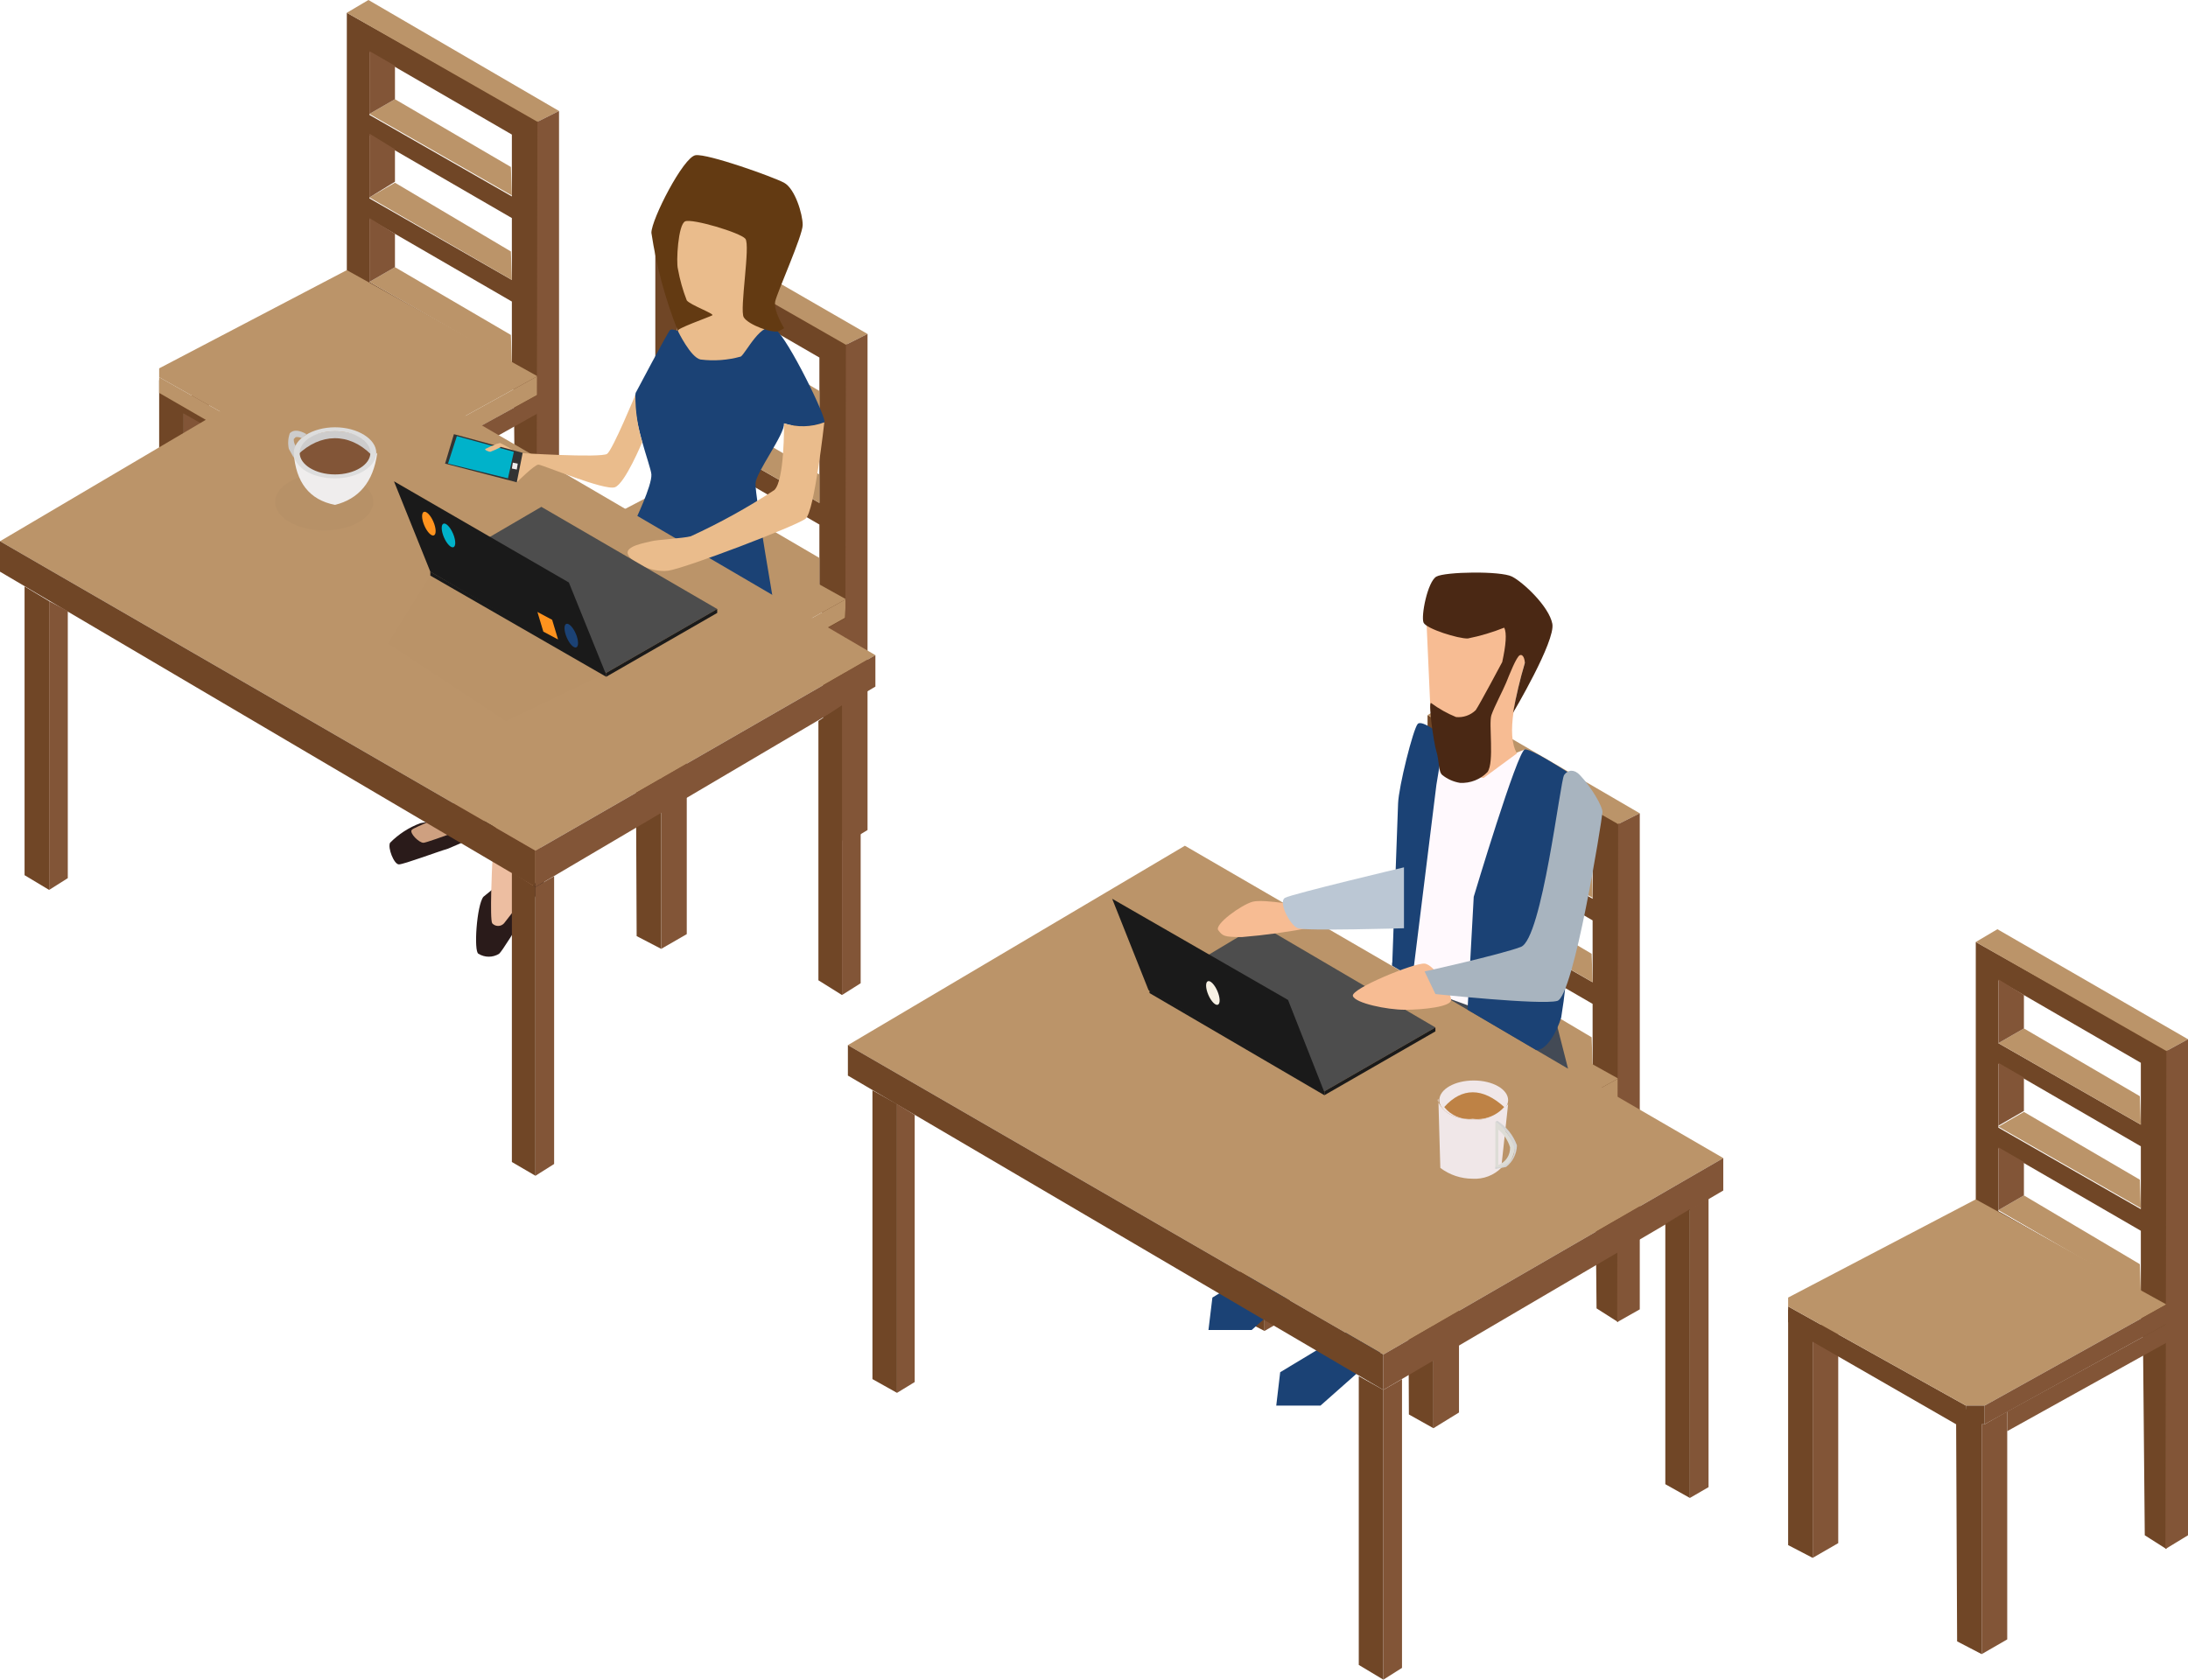
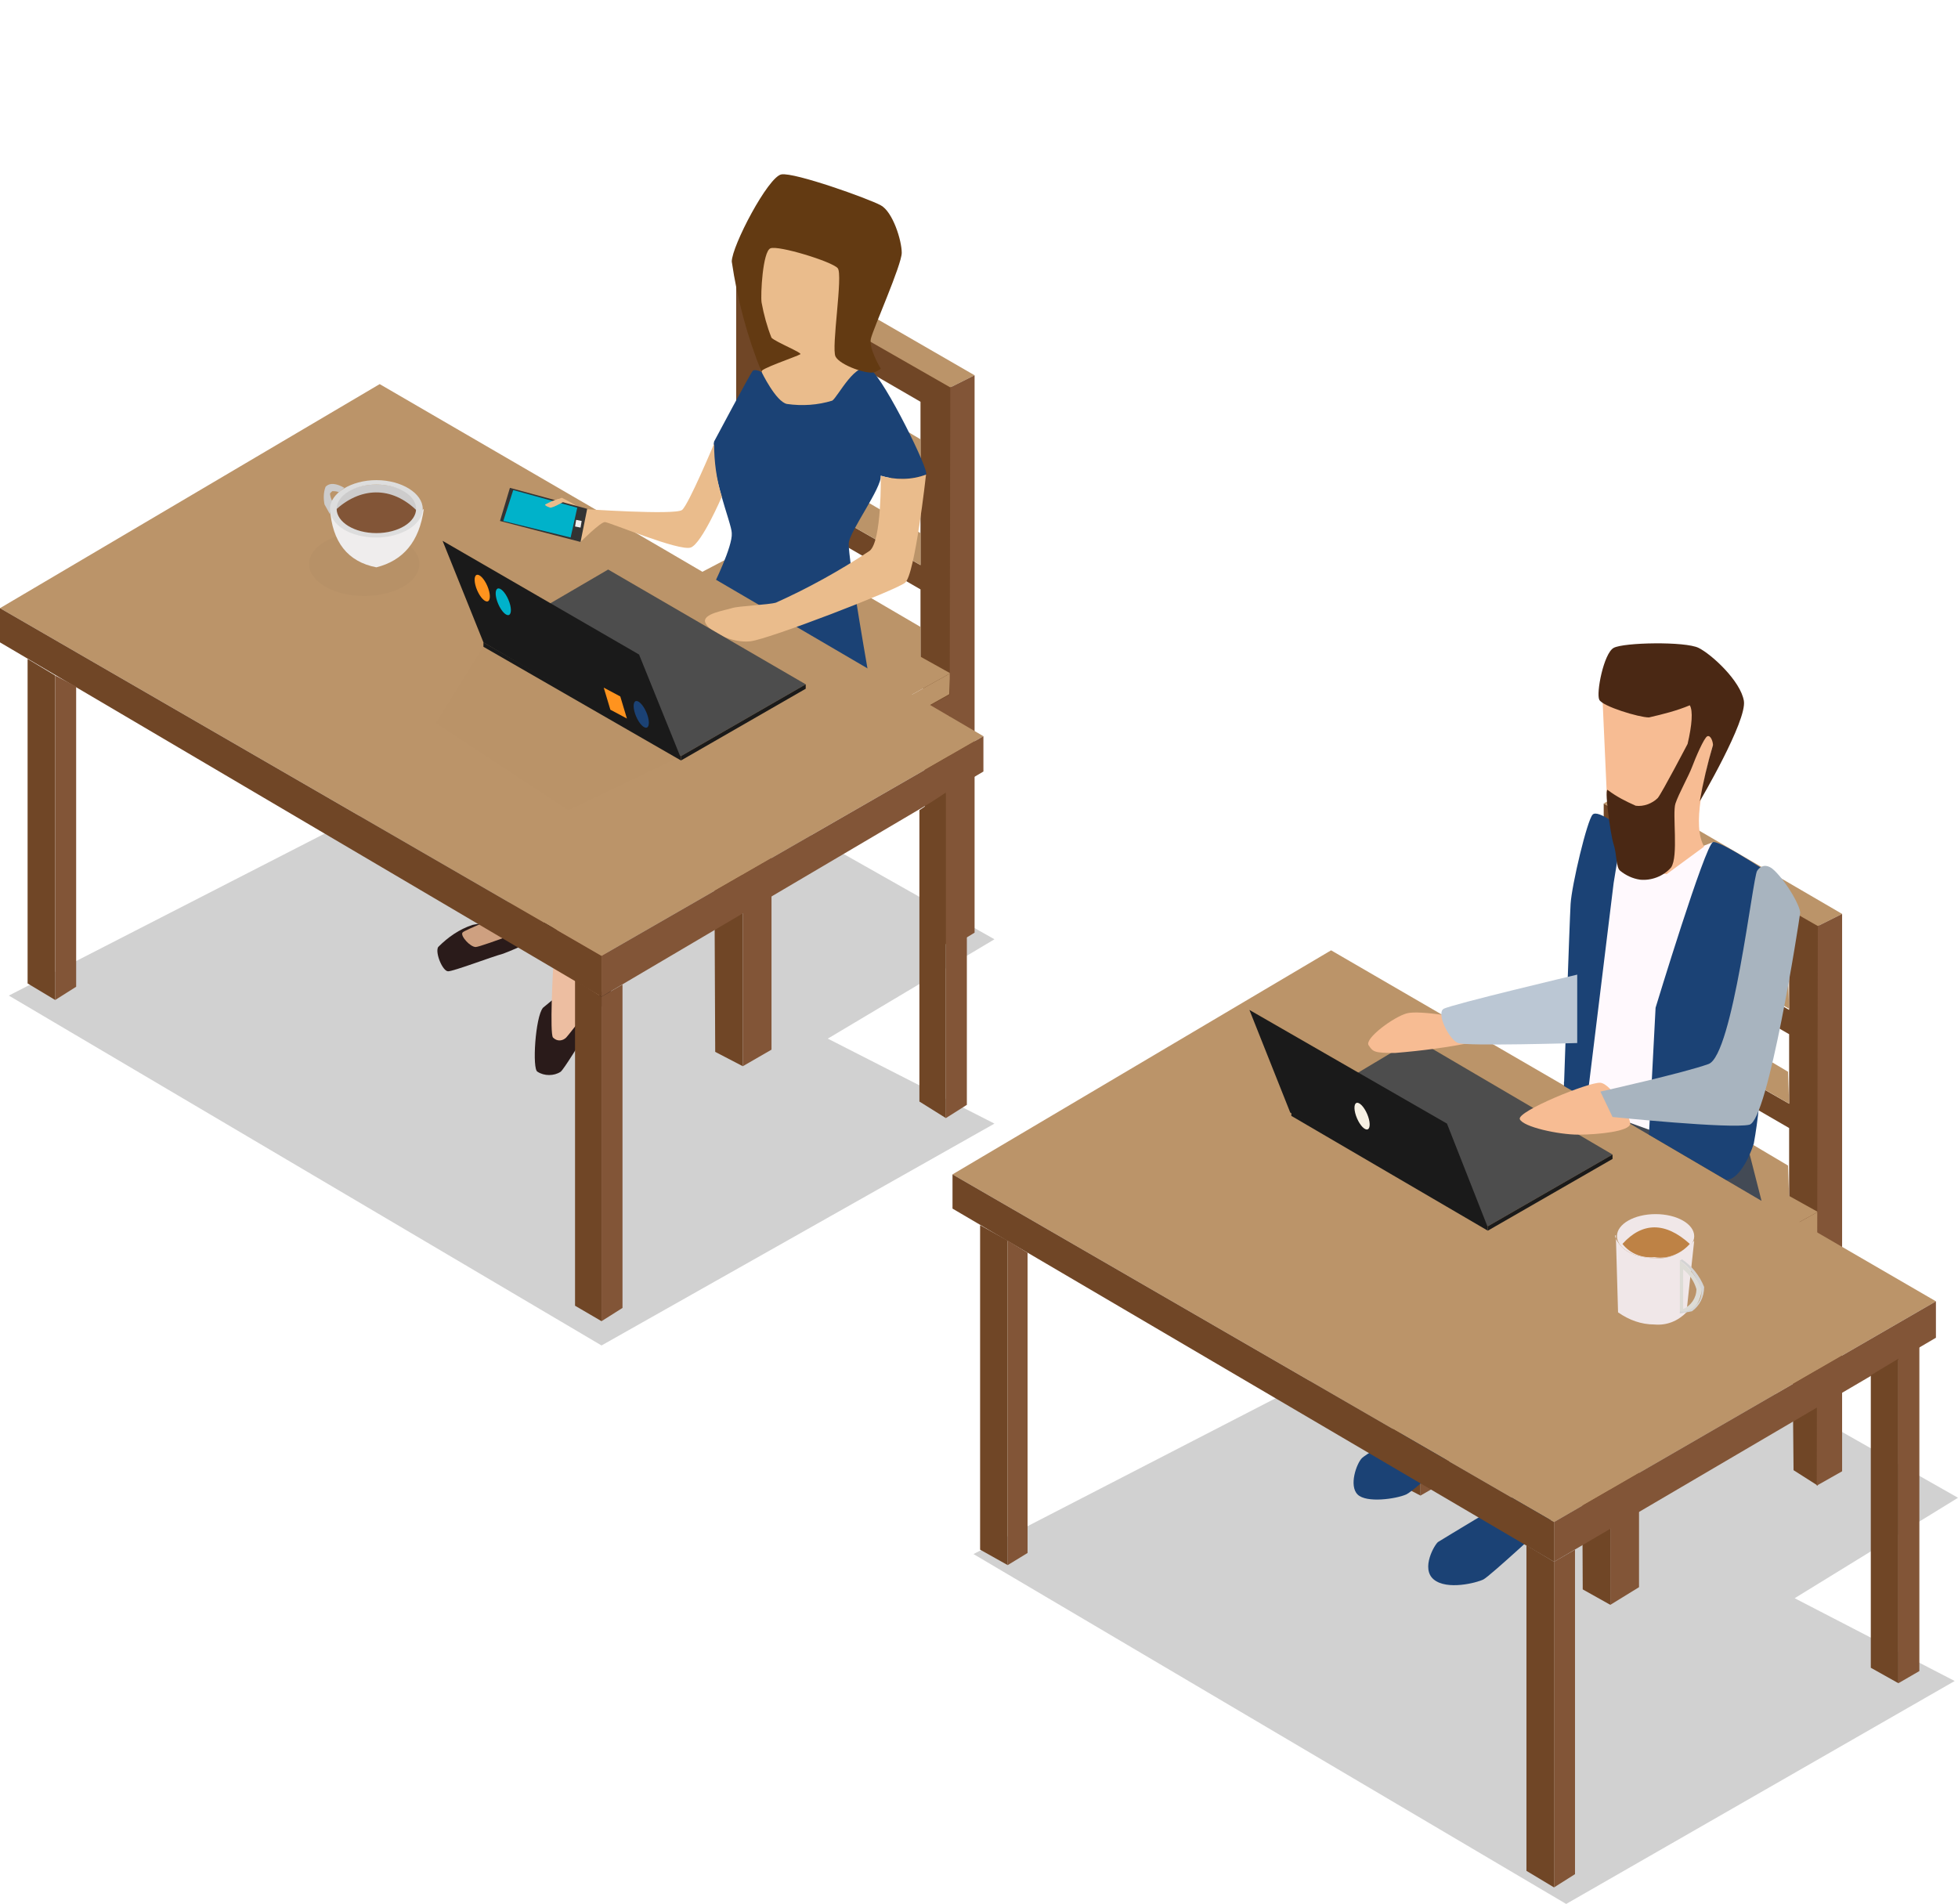
- <svg xmlns="http://www.w3.org/2000/svg" viewBox="0 0 222.7 171">
-   <defs>
-     <style>
-       .cls-1 {
-         fill: #825537;
-       }
- 
-       .cls-2 {
-         fill: #704626;
-       }
- 
-       .cls-3 {
-         fill: #bb9469;
-       }
- 
-       .cls-4 {
-         fill: #cbac95;
-       }
- 
-       .cls-5 {
-         fill: #1b4275;
-       }
- 
-       .cls-6 {
-         fill: #4d4d4d;
-       }
- 
-       .cls-7 {
-         fill: #1a1a1a;
-       }
- 
-       .cls-8 {
-         fill: #f7f1e4;
-       }
- 
-       .cls-9 {
-         fill: #f7bc93;
-       }
- 
-       .cls-10 {
-         fill: #434a55;
-       }
- 
-       .cls-11 {
-         fill: #fff9fd;
-       }
- 
-       .cls-12 {
-         fill: #bbc7d4;
-       }
- 
-       .cls-13 {
-         fill: #4a2814;
-       }
- 
-       .cls-14 {
-         fill: #a8b4bf;
-       }
- 
-       .cls-15 {
-         fill: #f0e7e8;
-       }
- 
-       .cls-16 {
-         fill: #be8245;
-       }
- 
-       .cls-17 {
-         fill: #dddcd6;
-       }
- 
-       .cls-18 {
-         fill: #d4d4d4;
-       }
- 
-       .cls-19 {
-         fill: #2a1b1a;
-       }
- 
-       .cls-20 {
-         fill: #cea080;
-       }
- 
-       .cls-21 {
-         fill: #edbea1;
-       }
- 
-       .cls-22 {
-         fill: #eabc8c;
-       }
- 
-       .cls-23 {
-         fill: #633a12;
-       }
- 
-       .cls-24 {
-         fill: #333;
-       }
- 
-       .cls-25 {
-         fill: #00b2ca;
-       }
- 
-       .cls-26 {
-         fill: #efeded;
-       }
- 
-       .cls-27 {
-         opacity: 0.2;
-       }
- 
-       .cls-28 {
-         opacity: 0.1;
-       }
- 
-       .cls-29 {
-         fill: #cdcccc;
-       }
- 
-       .cls-30 {
-         fill: #ddd;
-       }
- 
-       .cls-31 {
-         fill: #ff931e;
-       }
- 
-       .cls-32 {
-         opacity: 0.1;
-       }
-     </style>
-   </defs>
-   <g id="Слой_2" data-name="Слой 2">
+ <svg xmlns="http://www.w3.org/2000/svg" version="1.1" id="Слой_1" x="0px" y="0px" viewBox="0 0 177.4 172.5" style="enable-background:new 0 0 177.4 172.5;" xml:space="preserve">
+   <style type="text/css">
+ 	.st0{opacity:0.18;}
+ 	.st1{fill:#825537;}
+ 	.st2{fill:#704626;}
+ 	.st3{fill:#BB9469;}
+ 	.st4{fill:#CBAC95;}
+ 	.st5{fill:#1B4275;}
+ 	.st6{fill:#4D4D4D;}
+ 	.st7{fill:#1A1A1A;}
+ 	.st8{fill:#F7F1E4;}
+ 	.st9{fill:#F7BC93;}
+ 	.st10{fill:#434A55;}
+ 	.st11{fill:#FFF9FD;}
+ 	.st12{fill:#BBC7D4;}
+ 	.st13{fill:#4A2814;}
+ 	.st14{fill:#A8B4BF;}
+ 	.st15{fill:#F0E7E8;}
+ 	.st16{fill:#BE8245;}
+ 	.st17{fill:#DDDCD6;}
+ 	.st18{fill:#D4D4D4;}
+ 	.st19{fill:#2A1B1A;}
+ 	.st20{fill:#CEA080;}
+ 	.st21{fill:#EDBEA1;}
+ 	.st22{fill:#EABC8C;}
+ 	.st23{fill:#633A12;}
+ 	.st24{fill:#333333;}
+ 	.st25{fill:#00B2CA;}
+ 	.st26{fill:#EFEDED;}
+ 	.st27{opacity:0.2;}
+ 	.st28{opacity:0.1;enable-background:new    ;}
+ 	.st29{fill:#CDCCCC;}
+ 	.st30{fill:#DDDDDD;}
+ 	.st31{fill:#FF931E;}
+ 	.st32{opacity:0.1;}
+ </style>
+   <polygon class="st0" points="0.8,90.2 54.5,121.9 90.1,101.8 75,94.1 90.1,85.1 65.7,71.3 48.5,79.9 35.7,72.3 " />
+   <polygon class="st0" points="88.2,140.8 141.9,172.5 177.1,152.3 162.6,144.8 177.4,135.7 153.1,121.9 135.8,130.5 123.1,122.8 " />
+   <g id="Слой_2">
    <g id="Material">
      <g id="koworking">
        <g>
-           <polygon class="cls-1" points="128.7 135.5 131.3 134 131.3 110.8 128.7 112.2 128.7 135.5" />
-           <polyline class="cls-2" points="145.9 145.4 145.9 121.3 126.2 110.2 126.2 134.2 128.7 135.5 128.7 113.6 143.3 121.9 143.4 144 145.9 145.4" />
-           <polygon class="cls-1" points="145.9 145.4 148.5 143.8 148.5 120.6 146.2 121.9 145.9 121.9 145.9 145.4" />
-           <path class="cls-2" d="M145.3,72.8v29.5l2.3,1,14.7,7.9.2,22,2.2,1.4.1-50.8Zm16.8,35.7-14.5-8.3V93.8l14.5,8.4Zm0-8.5-14.5-8.3V85.3l14.5,8.4Zm0-8.5-14.5-8.3V76.8l14.5,8.4Z" />
-           <polygon class="cls-3" points="162 105.6 150.2 98.6 147.6 100.2 162.1 108.5 162 105.6" />
-           <polygon class="cls-3" points="144.2 121.9 144.3 120.1 126.2 109.9 126.2 111.5 144.2 121.9" />
-           <polygon class="cls-3" points="146.2 120 144.3 120.1 126.2 109.9 126.2 109 145.3 99 164.7 109.8 146.2 120" />
-           <polygon class="cls-3" points="146.2 120 164.7 109.8 164.7 111.7 146.2 121.9 146.2 120" />
-           <polygon class="cls-3" points="145.3 72.8 147.5 71.5 166.9 82.8 164.7 83.9 145.3 72.8" />
-           <polygon class="cls-3" points="162 97.1 150.2 90.1 147.6 91.6 162.1 100 162 97.1" />
-           <polygon class="cls-3" points="162 88.5 150.2 81.6 147.6 83.1 162.1 91.4 162 88.5" />
-           <polygon class="cls-1" points="150.2 98.6 150.2 95.3 147.6 93.7 147.6 100.2 150.2 98.6" />
-           <polygon class="cls-1" points="150.2 90 150.2 86.6 147.6 85.1 147.6 91.5 150.2 90" />
-           <polygon class="cls-1" points="150.2 81.6 150.2 78.2 147.6 76.7 147.6 83.1 150.2 81.6" />
-           <polygon class="cls-1" points="164.6 134.6 166.9 133.3 166.9 82.8 164.7 83.9 164.6 134.6" />
-           <polygon class="cls-4" points="146.2 121.9 144.2 121.9 144.3 120.1 146.2 120 146.2 121.9" />
-           <polygon class="cls-1" points="164.7 111.7 148.5 120.6 148.5 122.7 164.7 113.6 164.7 111.7" />
+           <polygon class="st1" points="128.7,135.5 131.3,134 131.3,110.8 128.7,112.2     " />
+           <polyline class="st2" points="145.9,145.4 145.9,121.3 126.2,110.2 126.2,134.2 128.7,135.5 128.7,113.6 143.3,121.9 143.4,144       145.9,145.4     " />
+           <polygon class="st1" points="145.9,145.4 148.5,143.8 148.5,120.6 146.2,121.9 145.9,121.9     " />
+           <path class="st2" d="M145.3,72.8v29.5l2.3,1l14.7,7.9l0.2,22l2.2,1.4l0.1-50.8L145.3,72.8z M162.1,108.5l-14.5-8.3v-6.4      l14.5,8.4V108.5z M162.1,100l-14.5-8.3v-6.4l14.5,8.4V100z M162.1,91.5l-14.5-8.3v-6.4l14.5,8.4V91.5z" />
+           <polygon class="st3" points="162,105.6 150.2,98.6 147.6,100.2 162.1,108.5     " />
+           <polygon class="st3" points="144.2,121.9 144.3,120.1 126.2,109.9 126.2,111.5     " />
+           <polygon class="st3" points="146.2,120 144.3,120.1 126.2,109.9 126.2,109 145.3,99 164.7,109.8     " />
+           <polygon class="st3" points="146.2,120 164.7,109.8 164.7,111.7 146.2,121.9     " />
+           <polygon class="st3" points="145.3,72.8 147.5,71.5 166.9,82.8 164.7,83.9     " />
+           <polygon class="st3" points="162,97.1 150.2,90.1 147.6,91.6 162.1,100     " />
+           <polygon class="st3" points="162,88.5 150.2,81.6 147.6,83.1 162.1,91.4     " />
+           <polygon class="st1" points="150.2,98.6 150.2,95.3 147.6,93.7 147.6,100.2     " />
+           <polygon class="st1" points="150.2,90 150.2,86.6 147.6,85.1 147.6,91.5     " />
+           <polygon class="st1" points="150.2,81.6 150.2,78.2 147.6,76.7 147.6,83.1     " />
+           <polygon class="st1" points="164.6,134.6 166.9,133.3 166.9,82.8 164.7,83.9     " />
+           <polygon class="st4" points="146.2,121.9 144.2,121.9 144.3,120.1 146.2,120     " />
+           <polygon class="st1" points="164.7,111.7 148.5,120.6 148.5,122.7 164.7,113.6     " />
+         </g>
+         <path class="st5" d="M140.5,137.7c0,0-5.5,5.1-6.1,5.4s-3.3,1-4.5,0s0.1-3.2,0.4-3.4s7.3-4.4,7.3-4.4L140.5,137.7z" />
+         <path class="st5" d="M133.5,130c0,0-5.2,5-6.1,5.4s-3.6,0.8-4.4,0s-0.1-2.8,0.4-3.3s7.2-4.4,7.2-4.4L133.5,130z" />
+         <g>
+           <polygon class="st3" points="140.8,137.9 86.3,106.4 120.6,86.1 175.4,117.9     " />
+           <polygon class="st2" points="140.8,137.9 140.8,141.5 86.3,109.5 86.3,106.4     " />
+           <polygon class="st1" points="140.8,141.5 140.8,137.9 175.4,117.9 175.4,121.2     " />
+           <polygon class="st2" points="138.3,140 138.3,169.5 140.8,171 140.8,141.5     " />
+           <polygon class="st1" points="142.7,140.4 140.8,141.5 140.8,171 142.7,169.8     " />
+           <polygon class="st2" points="169.5,124.6 169.5,151.1 172,152.5 172,123.1     " />
+           <polygon class="st1" points="173.9,122 172,123.1 172,152.5 173.9,151.4     " />
+           <polygon class="st2" points="88.8,111 88.8,140.4 91.3,141.8 91.3,112.4     " />
+           <polygon class="st1" points="93.1,113.5 91.3,112.4 91.3,141.8 93.1,140.7     " />
        </g>
        <g>
-           <polygon class="cls-1" points="184.5 158.6 187.1 157.1 187.1 133.9 184.5 135.3 184.5 158.6" />
-           <polyline class="cls-2" points="201.7 168.4 201.7 144.4 182 133.3 182 157.3 184.5 158.6 184.5 136.6 199.1 145 199.2 167.1 201.7 168.4" />
-           <polygon class="cls-1" points="201.7 168.4 204.3 166.9 204.3 143.7 202 145 201.7 145 201.7 168.4" />
-           <path class="cls-2" d="M201.1,95.9v29.5l2.3,1,14.7,7.9.2,22,2.2,1.4.1-50.8Zm16.8,35.7-14.5-8.3v-6.4l14.5,8.4Zm0-8.5-14.5-8.3v-6.5l14.5,8.4Zm0-8.6-14.5-8.3V99.8l14.5,8.4Z" />
-           <polygon class="cls-3" points="217.8 128.7 206 121.7 203.4 123.2 217.9 131.6 217.8 128.7" />
-           <polygon class="cls-2" points="200 145 200.1 143.1 182 133 182 134.6 200 145" />
-           <polygon class="cls-3" points="202 143.1 200.1 143.1 182 133 182 132.1 201.1 122.1 220.5 132.8 202 143.1" />
-           <polygon class="cls-1" points="202 143.1 220.5 132.8 220.5 134.8 202 145 202 143.1" />
-           <polygon class="cls-3" points="201.1 95.9 203.3 94.6 222.7 105.8 220.5 107 201.1 95.9" />
-           <polygon class="cls-3" points="217.8 120.1 206 113.2 203.4 114.7 217.9 123 217.8 120.1" />
-           <polygon class="cls-3" points="217.8 111.6 206 104.7 203.4 106.2 217.9 114.5 217.8 111.6" />
-           <polygon class="cls-1" points="206 121.7 206 118.3 203.4 116.8 203.4 123.2 206 121.7" />
-           <polygon class="cls-1" points="206 113.1 206 109.7 203.4 108.2 203.4 114.6 206 113.1" />
-           <polygon class="cls-1" points="206 104.7 206 101.3 203.4 99.7 203.4 106.2 206 104.7" />
-           <polygon class="cls-1" points="220.4 157.7 222.7 156.3 222.7 105.8 220.5 107 220.4 157.7" />
-           <polygon class="cls-2" points="202 145 200 145 200.1 143.1 202 143.1 202 145" />
-           <polygon class="cls-1" points="220.5 134.8 204.3 143.7 204.3 145.7 220.5 136.7 220.5 134.8" />
-         </g>
-         <polygon class="cls-5" points="140.5 137.7 134.4 143.1 129.9 143.1 130.3 139.7 137.6 135.3 140.5 137.7" />
-         <polygon class="cls-5" points="133.5 130 127.4 135.4 123 135.4 123.4 132.1 130.6 127.7 133.5 130" />
-         <g>
-           <polygon class="cls-3" points="140.8 137.9 86.3 106.4 120.6 86.1 175.4 117.9 140.8 137.9" />
-           <polygon class="cls-2" points="140.8 137.9 140.8 141.5 86.3 109.5 86.3 106.4 140.8 137.9" />
-           <polygon class="cls-1" points="140.8 141.5 140.8 137.9 175.4 117.9 175.4 121.2 140.8 141.5" />
-           <polygon class="cls-2" points="138.3 140.1 138.3 169.5 140.8 171 140.8 141.5 138.3 140.1" />
-           <polygon class="cls-1" points="142.7 140.4 140.8 141.5 140.8 171 142.7 169.8 142.7 140.4" />
-           <polygon class="cls-2" points="169.5 124.6 169.5 151.1 172 152.5 172 123.1 169.5 124.6" />
-           <polygon class="cls-1" points="173.9 122 172 123.1 172 152.5 173.9 151.4 173.9 122" />
-           <polygon class="cls-2" points="88.8 111 88.8 140.4 91.3 141.8 91.3 112.4 88.8 111" />
-           <polygon class="cls-1" points="93.1 113.5 91.3 112.4 91.3 141.8 93.1 140.7 93.1 113.5" />
+           <polygon class="st6" points="146.1,104.6 134.8,111.1 117,100.8 128.2,94.1     " />
+           <polygon class="st7" points="134.8,111.2 131.1,101.8 113.2,91.5 116.9,100.8     " />
+           <polygon class="st7" points="146.1,104.6 146.1,105 134.8,111.5 134.8,111.1     " />
+           <polygon class="st7" points="134.8,111.5 134.8,111.1 117,100.8 117,101.1     " />
+           <ellipse transform="matrix(0.9186 -0.3952 0.3952 0.9186 -29.9026 57.0203)" class="st8" cx="123.4" cy="101.1" rx="0.5" ry="1.3" />
        </g>
        <g>
-           <polygon class="cls-6" points="146.1 104.6 134.8 111.1 117 100.8 128.2 94.1 146.1 104.6" />
-           <polygon class="cls-7" points="134.8 111.2 131.1 101.8 113.2 91.5 116.9 100.8 134.8 111.2" />
-           <polygon class="cls-7" points="146.1 104.6 146.1 105 134.8 111.5 134.8 111.1 146.1 104.6" />
-           <polygon class="cls-7" points="134.8 111.5 134.8 111.1 117 100.8 117 101.1 134.8 111.5" />
-           <ellipse class="cls-8" cx="123.45" cy="101.08" rx="0.5" ry="1.3" transform="translate(-29.9 57.03) rotate(-23.28)" />
+           <path class="st9" d="M126.4,95.4c2.4-0.2,4.8-0.5,7.2-1l-0.7-2.1c0,0-4.2-0.8-5.4-0.5s-3.9,2.3-3.5,2.9S124.5,95.4,126.4,95.4z" />
+           <polygon class="st10" points="158.3,103.7 159.6,108.8 141.7,98.3 141.7,98     " />
+           <polygon class="st11" points="147.2,76 148.5,78.9 155.2,76.3 151.2,103 146.5,101.3 142.7,98 146,77.5     " />
+           <path class="st5" d="M156.4,106.9c1.1,0,2.1-2,2.5-3.3c0.4-2.2,0.6-4.4,0.7-6.6l1.9-17.1c0,0-5.6-3.8-6.3-3.6s-5.2,15-5.2,15      l-0.6,11.5L156.4,106.9z" />
+           <path class="st5" d="M147,75.1c0,0-2.2-1.8-2.7-1.3s-1.9,6.4-2,8.1s-0.6,16.5-0.6,16.5l2.1,1.2l2.4-19.6L147,75.1z" />
+           <path class="st12" d="M132.1,94.5c0.8,0.3,10.8,0,10.8,0v-6.2c0,0-11.4,2.7-12.1,3.1S131.3,94.2,132.1,94.5z" />
+           <path class="st9" d="M147.7,101.8c0-0.7-1.7-3.6-2.7-3.7s-7.6,2.6-7.3,3.3s3.5,1.4,5.3,1.4S147.7,102.5,147.7,101.8z" />
+           <path class="st9" d="M151,79.2l3.4-2.5c-1.1-1.9-0.1-6,1.1-10.3l-3.1-3.3l-7.2,0.4l0.4,8.9l2.5,2.9v3.4L151,79.2z" />
+           <path class="st13" d="M154,72.6c0,0,4.3-7.3,4-9.1s-2.9-4.2-4.1-4.8s-6.8-0.5-7.7,0s-1.6,4.1-1.3,4.7s3.6,1.6,4.5,1.6      c1.3-0.3,2.5-0.6,3.7-1.1c0.3,0.5,0.2,1.8-0.2,3.5c0,0-2.3,4.4-2.7,4.9c-0.5,0.5-1.3,0.8-2,0.7c-0.9-0.4-1.7-0.8-2.5-1.4      c-0.4-0.5,0.2,4,0.5,4.9s0.2,2.1,0.6,2.4c0.5,0.4,1.1,0.7,1.8,0.8c1,0.1,2.1-0.3,2.8-1.1c0.7-1,0.1-4.9,0.4-5.8s1.2-2.5,1.5-3.3      s1.1-2.7,1.4-2.8s0.5,0.5,0.5,0.8C154.7,69.2,154.3,70.9,154,72.6z" />
+           <path class="st14" d="M160.8,78.9c1.2,1.2,2.3,3.2,2.3,3.8c-0.1,0.9-2.9,18.8-4.6,19.2s-12.4-0.7-12.4-0.7l-1.1-2.3      c0,0,7.6-1.7,9.8-2.5s4-16.9,4.4-17.5S160.2,78.3,160.8,78.9z" />
        </g>
        <g>
-           <path class="cls-9" d="M126.4,95.4a65.59,65.59,0,0,0,7.2-1l-.7-2.1s-4.24-.81-5.4-.5-3.94,2.33-3.5,2.9S124.52,95.4,126.4,95.4Z" />
-           <polygon class="cls-10" points="158.3 103.7 159.6 108.8 141.7 98.3 141.7 98 158.3 103.7" />
-           <polygon class="cls-11" points="147.2 76 148.5 78.9 155.2 76.3 151.2 103 146.5 101.3 142.7 98 146 77.5 147.2 76" />
-           <path class="cls-5" d="M156.37,106.91c1.11,0,2.14-2,2.53-3.31a57.83,57.83,0,0,0,.7-6.6l1.94-17.1s-5.58-3.76-6.34-3.6-5.2,15-5.2,15l-.63,11.5Z" />
-           <path class="cls-5" d="M147,75.05s-2.24-1.85-2.7-1.35-1.94,6.38-2,8.1-.6,16.5-.6,16.5l2.07,1.22L146.2,79.9Z" />
-           <path class="cls-12" d="M132.1,94.5c.81.3,10.8,0,10.8,0V88.3s-11.36,2.7-12.1,3.1S131.29,94.2,132.1,94.5Z" />
-           <path class="cls-9" d="M147.7,101.8c0-.7-1.66-3.6-2.7-3.7s-7.55,2.57-7.3,3.3,3.47,1.4,5.3,1.4S147.7,102.5,147.7,101.8Z" />
-           <path class="cls-9" d="M151,79.2l3.4-2.5c-1.14-1.94-.14-6,1.1-10.3l-3.1-3.3-7.2.4.4,8.9,2.5,2.9v3.4Z" />
-           <path class="cls-13" d="M154,72.57s4.34-7.31,4-9.07-2.95-4.21-4.1-4.8-6.8-.5-7.7,0-1.6,4.08-1.3,4.7,3.55,1.64,4.5,1.6a21.06,21.06,0,0,0,3.7-1.1c.28.54.18,1.76-.2,3.5,0,0-2.34,4.4-2.7,4.9a2.52,2.52,0,0,1-2,.7,11.8,11.8,0,0,1-2.5-1.4c-.4-.46.21,4,.5,4.9s.2,2.1.6,2.4a3.85,3.85,0,0,0,1.8.8,3.61,3.61,0,0,0,2.8-1.1c.72-1,.1-4.93.4-5.8s1.19-2.54,1.5-3.3,1.05-2.67,1.4-2.8.5.46.5.8A48,48,0,0,0,154,72.57Z" />
-           <path class="cls-14" d="M160.8,78.9c1.16,1.21,2.34,3.22,2.3,3.8-.07.95-2.93,18.76-4.6,19.2s-12.4-.7-12.4-.7L145,98.9s7.64-1.69,9.8-2.5,4-16.93,4.4-17.5S160.24,78.31,160.8,78.9Z" />
-         </g>
-         <g>
-           <ellipse class="cls-15" cx="150" cy="112" rx="3.5" ry="2" />
-           <path class="cls-15" d="M152.8,118.9l.7-6.5a4.31,4.31,0,0,1-3.6,1.6c-2.4-.1-3.1-1.1-3.4-1.6s-.1-.5-.1-.5l.2,7a5.47,5.47,0,0,0,3.3,1.1A3.79,3.79,0,0,0,152.8,118.9Z" />
-           <path class="cls-16" d="M153.1,112.7c-2.2-2-4.3-2-6.1,0a3.19,3.19,0,0,0,2.9,1.2A3.65,3.65,0,0,0,153.1,112.7Z" />
-           <path class="cls-17" d="M152.2,114.2V119c1.1-.1,1.8-.7,2-2.2A5.72,5.72,0,0,0,152.2,114.2Zm.3.8a3.82,3.82,0,0,1,1.2,1.8,1.84,1.84,0,0,1-1.2,1.8Z" />
-           <path class="cls-18" d="M152.2,114.2l.2-.1a5,5,0,0,1,2,2.5,2.88,2.88,0,0,1-1.1,2.2c-.4.1-.7.1-1.1.2v-.2a1.16,1.16,0,0,0,1-.2,1.75,1.75,0,0,0,.9-1.9A5.11,5.11,0,0,0,152.2,114.2Z" />
+           <ellipse class="st15" cx="150" cy="112" rx="3.5" ry="2" />
+           <path class="st15" d="M152.8,118.9l0.7-6.5c-0.9,1.1-2.2,1.7-3.6,1.6c-2.4-0.1-3.1-1.1-3.4-1.6s-0.1-0.5-0.1-0.5l0.2,7      c1,0.7,2.1,1.1,3.3,1.1C151,120.1,152,119.7,152.8,118.9z" />
+           <path class="st16" d="M153.1,112.7c-2.2-2-4.3-2-6.1,0c0.7,0.9,1.8,1.3,2.9,1.2C151.1,114.1,152.3,113.6,153.1,112.7z" />
+           <path class="st17" d="M152.2,114.2v4.8c1.1-0.1,1.8-0.7,2-2.2C153.8,115.8,153.1,114.9,152.2,114.2z M152.5,115      c0.6,0.5,1,1.1,1.2,1.8c0,0.8-0.5,1.5-1.2,1.8V115z" />
+           <path class="st18" d="M152.2,114.2l0.2-0.1c0.9,0.6,1.6,1.5,2,2.5c0,0.9-0.4,1.7-1.1,2.2c-0.4,0.1-0.7,0.1-1.1,0.2v-0.2      c0.3,0.1,0.7,0,1-0.2c0.7-0.4,1.1-1.1,0.9-1.9C153.7,115.7,153.1,114.8,152.2,114.2z" />
        </g>
        <g>
          <g>
-             <polygon class="cls-1" points="50.1 86.8 52.7 85.2 52.7 62 50.1 63.5 50.1 86.8" />
-             <polyline class="cls-2" points="67.3 96.6 67.3 72.6 47.6 61.5 47.6 85.4 50.1 86.8 50.1 64.8 64.7 73.1 64.8 95.3 67.3 96.6" />
-             <polygon class="cls-1" points="67.3 96.6 69.9 95.1 69.9 71.9 67.6 73.2 67.3 73.2 67.3 96.6" />
-             <path class="cls-2" d="M66.7,24V53.5l2.3,1,14.7,7.9.2,22,2.2,1.4L86.2,35ZM83.4,59.7,68.9,51.4V45l14.5,8.4Zm0-8.5L68.9,42.9V36.5l14.5,8.4Zm0-8.5L68.9,34.4V28l14.5,8.4Z" />
-             <polygon class="cls-3" points="83.4 56.8 71.6 49.9 68.9 51.4 83.4 59.7 83.4 56.8" />
-             <polygon class="cls-3" points="65.6 73.2 65.7 71.3 47.6 61.2 47.6 62.8 65.6 73.2" />
-             <polygon class="cls-3" points="67.6 71.3 65.7 71.3 47.6 61.2 47.6 60.2 66.7 50.2 86.1 61 67.6 71.3" />
-             <polygon class="cls-3" points="67.6 71.3 86.1 61 86 62.9 67.6 73.2 67.6 71.3" />
-             <polygon class="cls-3" points="66.7 24 68.9 22.8 88.3 34 86.1 35.1 66.7 24" />
-             <polygon class="cls-3" points="83.4 48.3 71.6 41.4 68.9 42.9 83.4 51.2 83.4 48.3" />
-             <polygon class="cls-3" points="83.4 39.8 71.6 32.8 68.9 34.4 83.4 42.7 83.4 39.8" />
-             <polygon class="cls-1" points="71.6 49.9 71.6 46.5 68.9 45 68.9 51.4 71.6 49.9" />
-             <polygon class="cls-1" points="71.6 41.3 71.6 37.9 68.9 36.4 68.9 42.8 71.6 41.3" />
-             <polygon class="cls-1" points="71.6 32.8 71.6 29.5 68.9 27.9 68.9 34.4 71.6 32.8" />
-             <polygon class="cls-1" points="86 85.9 88.3 84.5 88.3 34 86.1 35.1 86 85.9" />
-             <polygon class="cls-4" points="67.6 73.2 65.6 73.2 65.7 71.3 67.6 71.3 67.6 73.2" />
-             <polygon class="cls-1" points="86.1 62.9 69.9 71.9 69.9 73.9 86.1 64.8 86.1 62.9" />
+             <polygon class="st1" points="50.1,86.8 52.7,85.2 52.7,62 50.1,63.5      " />
+             <polyline class="st2" points="67.3,96.6 67.3,72.6 47.6,61.5 47.6,85.4 50.1,86.8 50.1,64.8 64.7,73.1 64.8,95.3 67.3,96.6             " />
+             <polygon class="st1" points="67.3,96.6 69.9,95.1 69.9,71.9 67.6,73.2 67.3,73.2      " />
+             <path class="st2" d="M66.7,24v29.5l2.3,1l14.7,7.9l0.2,22l2.2,1.4L86.2,35L66.7,24z M83.4,59.7l-14.5-8.3V45l14.5,8.4V59.7z        M83.4,51.2l-14.5-8.3v-6.4l14.5,8.4V51.2z M83.4,42.7l-14.5-8.3V28l14.5,8.4V42.7z" />
+             <polygon class="st3" points="83.4,56.8 71.6,49.9 68.9,51.4 83.4,59.7      " />
+             <polygon class="st3" points="65.6,73.2 65.7,71.3 47.6,61.2 47.6,62.8      " />
+             <polygon class="st3" points="67.6,71.3 65.7,71.3 47.6,61.2 47.6,60.2 66.7,50.2 86.1,61      " />
+             <polygon class="st3" points="67.6,71.3 86.1,61 86,62.9 67.6,73.2      " />
+             <polygon class="st3" points="66.7,24 68.9,22.8 88.3,34 86.1,35.1      " />
+             <polygon class="st3" points="83.4,48.3 71.6,41.4 68.9,42.9 83.4,51.2      " />
+             <polygon class="st3" points="83.4,39.8 71.6,32.8 68.9,34.4 83.4,42.7      " />
+             <polygon class="st1" points="71.6,49.9 71.6,46.5 68.9,45 68.9,51.4      " />
+             <polygon class="st1" points="71.6,41.3 71.6,37.9 68.9,36.4 68.9,42.8      " />
+             <polygon class="st1" points="71.6,32.8 71.6,29.5 68.9,27.9 68.9,34.4      " />
+             <polygon class="st1" points="86,85.9 88.3,84.5 88.3,34 86.1,35.1      " />
+             <polygon class="st4" points="67.6,73.2 65.6,73.2 65.7,71.3 67.6,71.3      " />
+             <polygon class="st1" points="86.1,62.9 69.9,71.9 69.9,73.9 86.1,64.8      " />
          </g>
          <g>
-             <polygon class="cls-1" points="18.7 64 21.3 62.5 21.3 39.3 18.7 40.7 18.7 64" />
-             <polyline class="cls-2" points="35.9 73.9 35.9 49.8 16.2 38.7 16.2 62.7 18.7 64 18.7 42.1 33.3 50.4 33.4 72.5 35.9 73.9" />
-             <polygon class="cls-1" points="35.9 73.9 38.5 72.3 38.5 49.1 36.2 50.4 35.9 50.4 35.9 73.9" />
-             <path class="cls-2" d="M35.3,1.3V30.8l2.3,1,14.7,7.9.2,22,2.2,1.4.1-50.8ZM52.1,37,37.6,28.7V22.3l14.5,8.4Zm0-8.5L37.6,20.2V13.8l14.5,8.4Zm0-8.5L37.6,11.7V5.3l14.5,8.4Z" />
-             <polygon class="cls-3" points="52 34.1 40.2 27.2 37.6 28.7 52.1 37 52 34.1" />
-             <polygon class="cls-3" points="34.2 50.4 34.3 48.6 16.2 38.4 16.2 40 34.2 50.4" />
-             <polygon class="cls-3" points="36.2 48.5 34.3 48.6 16.2 38.4 16.2 37.5 35.3 27.5 54.7 38.3 36.2 48.5" />
-             <polygon class="cls-3" points="36.2 48.5 54.7 38.3 54.7 40.2 36.2 50.4 36.2 48.5" />
-             <polygon class="cls-3" points="35.3 1.3 37.5 0 56.9 11.3 54.7 12.4 35.3 1.3" />
-             <polygon class="cls-3" points="52 25.6 40.2 18.6 37.6 20.1 52.1 28.5 52 25.6" />
-             <polygon class="cls-3" points="52 17 40.2 10.1 37.6 11.6 52.1 19.9 52 17" />
-             <polygon class="cls-1" points="40.2 27.2 40.2 23.8 37.6 22.2 37.6 28.7 40.2 27.2" />
-             <polygon class="cls-1" points="40.2 18.5 40.2 15.2 37.6 13.6 37.6 20.1 40.2 18.5" />
-             <polygon class="cls-1" points="40.2 10.1 40.2 6.7 37.6 5.2 37.6 11.6 40.2 10.1" />
-             <polygon class="cls-1" points="54.6 63.1 56.9 61.8 56.9 11.3 54.7 12.4 54.6 63.1" />
-             <polygon class="cls-4" points="36.2 50.4 34.2 50.4 34.3 48.6 36.2 48.5 36.2 50.4" />
-             <polygon class="cls-1" points="54.7 40.2 38.5 49.1 38.5 51.2 54.7 42.1 54.7 40.2" />
+             <path class="st19" d="M42.8,83.8c-1.2,0.4-2.2,1.1-3.1,2c-0.3,0.5,0.4,2.2,0.9,2.2s3.9-1.3,5-1.6c1.6-0.6,3.1-1.4,4.6-2.2v-1.3       C50.2,82.9,43.6,83.6,42.8,83.8z" />
+             <path class="st19" d="M49.2,91.3c-0.7,0.8-1,5.6-0.5,5.8c0.6,0.4,1.5,0.4,2.1,0c0.6-0.5,5.5-8.9,5.5-8.9l-1.2-1.3       C53.1,88.3,51.1,89.7,49.2,91.3z" />
+             <path class="st20" d="M43.1,85.8c0.5,0,7-2.5,7-2.5l3.6-15l6.5,0.9l-1.1-7.5l-9.1,3l-1.8,12.4c-0.6,1.7-1.4,3.4-2.2,5       c-0.7,1.1-3.9,2.1-4.1,2.4S42.6,85.8,43.1,85.8z" />
+             <path class="st21" d="M50.1,94c-0.3-0.4,0-6,0-6l0.9-9.1l-0.5-15.6l3.4-5l7,0.8L60.2,64L57,66.2l-0.8,10.6L55,84.7l0.1,4.4       c0,0-3.5,4.6-3.8,4.9C51,94.3,50.5,94.4,50.1,94C50.1,94,50.1,94,50.1,94z" />
+             <polygon class="st22" points="70.4,40 69,33.7 69.7,31.6 68,23.7 70.9,20.2 77.1,25.2 79.3,32.9 74.8,40.2      " />
+             <path class="st5" d="M52.4,59.1l5.6,1.1l1.8,9.3l10.9,3.7l4.4-8.1l3.8-2.8c0,0-2.1-11.8-2-13.1c0.1-1.1,3-5,2.9-6.1       c1.3,0.4,2.8,0.4,4.1-0.1c0.4-0.2-3.7-8.5-5-9.5s-3,2.5-3.5,2.8c-1.3,0.4-2.7,0.5-4.1,0.3c-1-0.2-2.3-2.9-2.3-2.9       s-0.6-0.3-0.8-0.1S64.7,40,64.7,40c-0.5,2.5,1.6,7.4,1.6,8.3c0.1,1.2-1.7,4.8-1.7,4.8L52.4,59.1z" />
+             <path class="st23" d="M72.5,32.1c-0.3,0.2-3.9,1.4-3.5,1.6c-1.3-3.2-2.2-6.6-2.7-10c0-1.4,3.3-7.7,4.5-7.9s7.9,2.2,9,2.8       s1.9,3.2,1.9,4.3s-2.6,6.9-2.8,7.8s0.9,2.7,0.9,2.7s0.1,0-0.5,0.3s-3.2-0.6-3.6-1.4s0.7-7.4,0.2-8s-5.4-2.1-6.1-1.8       s-0.9,4.2-0.8,4.9c0.2,1.1,0.5,2.2,0.9,3.2C70.3,31,72.8,32,72.5,32.1z" />
          </g>
          <g>
-             <path class="cls-19" d="M42.8,83.8a8.44,8.44,0,0,0-3.1,2c-.26.5.4,2.2.9,2.2s3.93-1.29,5-1.6a46.4,46.4,0,0,0,4.6-2.2V82.9S43.58,83.61,42.8,83.8Z" />
-             <path class="cls-19" d="M49.2,91.3c-.68.85-1,5.59-.5,5.8a2,2,0,0,0,2.1,0c.6-.5,5.5-8.9,5.5-8.9l-1.2-1.3A64.93,64.93,0,0,0,49.2,91.3Z" />
-             <path class="cls-20" d="M43.1,85.8c.46,0,7-2.5,7-2.5l3.6-15,6.5.9-1.1-7.5-9.1,3L48.2,77.1a54.49,54.49,0,0,1-2.2,5c-.67,1.07-3.87,2.08-4.1,2.4S42.64,85.8,43.1,85.8Z" />
-             <path class="cls-21" d="M50.1,94c-.27-.41,0-6,0-6l.9-9.1-.5-15.6,3.4-5,7,.8L60.2,64,57,66.2l-.8,10.6L55,84.7l.1,4.4s-3.55,4.6-3.8,4.9A.81.81,0,0,1,50.1,94Z" />
-             <polygon class="cls-22" points="70.4 40 69 33.7 69.7 31.6 68 23.7 70.9 20.2 77.1 25.2 79.3 32.9 74.8 40.2 70.4 40" />
-             <path class="cls-5" d="M52.4,59.1,58,60.2l1.8,9.3,10.9,3.7,4.4-8.1,3.8-2.8s-2.06-11.78-2-13.1c.05-1.13,3-5,2.9-6.1a6.13,6.13,0,0,0,4.1-.1c.36-.23-3.66-8.52-5-9.5s-3,2.49-3.5,2.8a10.41,10.41,0,0,1-4.1.3c-1-.2-2.3-2.9-2.3-2.9s-.6-.25-.8-.1S64.7,40,64.7,40c-.49,2.45,1.55,7.42,1.6,8.3.07,1.15-1.7,4.8-1.7,4.8Z" />
-             <path class="cls-23" d="M72.5,32.1c-.31.18-3.86,1.42-3.5,1.6a45.34,45.34,0,0,1-2.7-10c0-1.36,3.26-7.73,4.5-7.9s7.88,2.2,9,2.8,1.9,3.2,1.9,4.3-2.61,6.87-2.8,7.8.9,2.7.9,2.7.09,0-.5.3-3.15-.63-3.6-1.4.71-7.37.16-8-5.37-2.06-6.11-1.77-.94,4.18-.75,4.85a17.14,17.14,0,0,0,.9,3.2C70.25,31.05,72.76,31.95,72.5,32.1Z" />
+             <polygon class="st3" points="54.5,86.6 0,55.1 34.4,34.8 59.7,49.5 89.1,66.7      " />
+             <polygon class="st2" points="54.5,86.6 54.5,90.3 0,58.2 0,55.1      " />
+             <polygon class="st1" points="54.5,90.3 54.5,86.6 89.1,66.7 89.1,69.9      " />
+             <polygon class="st2" points="52.1,88.8 52.1,118.3 54.5,119.7 54.5,90.3      " />
+             <polygon class="st1" points="56.4,89.2 54.5,90.3 54.5,119.7 56.4,118.5      " />
+             <polygon class="st2" points="83.3,73.4 83.3,99.8 85.7,101.3 85.7,71.8      " />
+             <polygon class="st1" points="87.6,70.7 85.7,71.8 85.7,101.3 87.6,100.1      " />
+             <polygon class="st2" points="2.5,59.7 2.5,89.1 5,90.6 5,61.2      " />
+             <polygon class="st1" points="6.9,62.2 5,61.2 5,90.6 6.9,89.4      " />
          </g>
+           <path class="st22" d="M68,58.1c1.7-0.2,13.1-4.6,14-5.3s1.9-9.8,1.9-9.8c-1.3,0.5-2.8,0.5-4.1,0.1c0,0,0.1,5.9-1,6.8      c-2.7,1.8-5.6,3.4-8.5,4.7c-0.7,0.2-3.4,0.3-4,0.5s-2.7,0.5-2.4,1.3S66.3,58.3,68,58.1z" />
+           <path class="st22" d="M64.7,40.2c0,0-2.3,5.5-2.9,6s-9.2-0.1-9.2-0.1c-0.5-0.4-1.1-0.7-1.7-1c-0.3,0.1-0.5,0.2-0.8,0.3l2.5,3.7      c0,0,1.8-1.8,2.2-1.8s6.8,2.7,7.8,2.3s2.8-4.6,2.8-4.6C64.9,43.4,64.7,41.8,64.7,40.2z" />
          <g>
-             <polygon class="cls-3" points="54.5 86.6 0 55.1 34.4 34.8 59.7 49.5 89.1 66.7 54.5 86.6" />
-             <polygon class="cls-2" points="54.5 86.6 54.5 90.3 0 58.2 0 55.1 54.5 86.6" />
-             <polygon class="cls-1" points="54.5 90.3 54.5 86.6 89.1 66.7 89.1 69.9 54.5 90.3" />
-             <polygon class="cls-2" points="52.1 88.8 52.1 118.3 54.5 119.7 54.5 90.3 52.1 88.8" />
-             <polygon class="cls-1" points="56.4 89.2 54.5 90.3 54.5 119.7 56.4 118.5 56.4 89.2" />
-             <polygon class="cls-2" points="83.3 73.4 83.3 99.8 85.7 101.3 85.7 71.8 83.3 73.4" />
-             <polygon class="cls-1" points="87.6 70.7 85.7 71.8 85.7 101.3 87.6 100.1 87.6 70.7" />
-             <polygon class="cls-2" points="2.5 59.7 2.5 89.1 5 90.6 5 61.2 2.5 59.7" />
-             <polygon class="cls-1" points="6.9 62.2 5 61.2 5 90.6 6.9 89.4 6.9 62.2" />
+             <polygon class="st24" points="53.2,46.1 52.6,49.1 45.3,47.2 46.2,44.2      " />
+             <polygon class="st25" points="52.3,46 51.7,48.7 45.6,47.2 46.5,44.4      " />
+             <polygon class="st26" points="52.6,47.8 52.1,47.7 52.2,47.1 52.7,47.2      " />
          </g>
-           <path class="cls-22" d="M68,58.1c1.69-.22,13.1-4.57,14-5.3S83.9,43,83.9,43a6.28,6.28,0,0,1-4.1.1s.07,5.86-1,6.8a64.13,64.13,0,0,1-8.5,4.7c-.74.2-3.4.34-4,.5s-2.67.48-2.4,1.3S66.31,58.32,68,58.1Z" />
-           <path class="cls-22" d="M64.67,40.2s-2.29,5.55-2.87,6-9.2-.1-9.2-.1a10.22,10.22,0,0,0-1.7-1,3.38,3.38,0,0,0-.8.3l2.5,3.7s1.81-1.8,2.2-1.8,6.77,2.7,7.8,2.3S65.37,45,65.37,45A16.25,16.25,0,0,1,64.67,40.2Z" />
+           <path class="st22" d="M50.6,45.2c-0.4,0.1-0.8,0.3-1.2,0.5c-0.1,0.1,0.4,0.3,0.5,0.3c0.4-0.1,0.7-0.3,1.1-0.5L50.6,45.2z" />
          <g>
-             <polygon class="cls-24" points="53.2 46.1 52.6 49.1 45.3 47.2 46.2 44.2 53.2 46.1" />
-             <polygon class="cls-25" points="52.3 46 51.7 48.7 45.6 47.2 46.5 44.4 52.3 46" />
-             <polygon class="cls-26" points="52.6 47.8 52.1 47.7 52.2 47.1 52.7 47.2 52.6 47.8" />
-           </g>
-           <path class="cls-22" d="M50.6,45.2a8.48,8.48,0,0,0-1.2.5c-.14.1.36.3.5.3a8.29,8.29,0,0,0,1.1-.5Z" />
-           <g>
-             <g class="cls-27">
-               <ellipse class="cls-28" cx="33" cy="51.1" rx="5" ry="2.9" />
+             <g class="st27">
+               <ellipse class="st28" cx="33" cy="51.1" rx="5" ry="2.9" />
            </g>
            <g>
-               <path class="cls-26" d="M34.1,51.4c-2.6-.5-4-2.3-4.2-5.3,2.8,3,5.6,3,8.5,0C38,49.1,36.5,50.8,34.1,51.4Z" />
-               <ellipse class="cls-29" cx="34.1" cy="46.1" rx="3.8" ry="2.2" />
-               <path class="cls-1" d="M37.8,46.3c-2.3-2.3-5.2-2.2-7.5,0,.3,1.1.3,1.9,3.6,2.3C37.2,48.2,37.2,47.6,37.8,46.3Z" />
-               <path class="cls-29" d="M31.2,44.2c-.7-.4-1.3-.5-1.7-.1a2.92,2.92,0,0,0-.1,1.6l.5.9.2-1.2a1.17,1.17,0,0,1-.2-.7l.2-.2a1.08,1.08,0,0,1,.6.1Z" />
-               <path class="cls-30" d="M29.9,46.1c0,1.5,1.9,2.6,4.2,2.6s4.2-1.2,4.2-2.6-1.9-2.6-4.2-2.6S29.9,44.7,29.9,46.1Zm.6,0c0-1.2,1.6-2.2,3.6-2.2s3.6,1,3.6,2.2-1.6,2.2-3.6,2.2S30.5,47.3,30.5,46.1Z" />
+               <path class="st26" d="M34.1,51.4c-2.6-0.5-4-2.3-4.2-5.3c2.8,3,5.6,3,8.5,0C38,49.1,36.5,50.8,34.1,51.4z" />
+               <ellipse class="st29" cx="34.1" cy="46.1" rx="3.8" ry="2.2" />
+               <path class="st1" d="M37.8,46.3c-2.3-2.3-5.2-2.2-7.5,0c0.3,1.1,0.3,1.9,3.6,2.3C37.2,48.2,37.2,47.6,37.8,46.3z" />
+               <path class="st29" d="M31.2,44.2c-0.7-0.4-1.3-0.5-1.7-0.1c-0.2,0.5-0.2,1.1-0.1,1.6l0.5,0.9l0.2-1.2        c-0.1-0.2-0.2-0.5-0.2-0.7l0.2-0.2c0.2,0,0.4,0,0.6,0.1L31.2,44.2z" />
+               <path class="st30" d="M29.9,46.1c0,1.5,1.9,2.6,4.2,2.6s4.2-1.2,4.2-2.6s-1.9-2.6-4.2-2.6S29.9,44.7,29.9,46.1z M30.5,46.1        c0-1.2,1.6-2.2,3.6-2.2s3.6,1,3.6,2.2s-1.6,2.2-3.6,2.2S30.5,47.3,30.5,46.1z" />
            </g>
          </g>
          <g>
            <g>
              <g>
-                 <polygon class="cls-6" points="73 62 61.7 68.5 43.8 58.2 55.1 51.6 73 62" />
-                 <polygon class="cls-7" points="61.7 68.7 57.9 59.3 40.1 49 43.8 58.2 61.7 68.7" />
-                 <polygon class="cls-7" points="73 62 73 62.4 61.7 68.9 61.7 68.5 73 62" />
-                 <polygon class="cls-7" points="61.7 68.9 61.7 68.5 43.8 58.2 43.8 58.6 61.7 68.9" />
-                 <ellipse class="cls-31" cx="43.65" cy="53.3" rx="0.5" ry="1.3" transform="translate(-17.51 21.6) rotate(-23.28)" />
-                 <ellipse class="cls-25" cx="45.65" cy="54.51" rx="0.5" ry="1.3" transform="translate(-17.83 22.48) rotate(-23.28)" />
-                 <ellipse class="cls-5" cx="58.15" cy="64.7" rx="0.5" ry="1.3" transform="translate(-20.84 28.26) rotate(-23.28)" />
+                 <polygon class="st6" points="73,62 61.7,68.5 43.8,58.2 55.1,51.6        " />
+                 <polygon class="st7" points="61.7,68.7 57.9,59.3 40.1,49 43.8,58.2        " />
+                 <polygon class="st7" points="73,62 73,62.4 61.7,68.9 61.7,68.5        " />
+                 <polygon class="st7" points="61.7,68.9 61.7,68.5 43.8,58.2 43.8,58.6        " />
+                 <ellipse transform="matrix(0.9186 -0.3952 0.3952 0.9186 -17.5151 21.5924)" class="st31" cx="43.7" cy="53.3" rx="0.5" ry="1.3" />
+                 <ellipse transform="matrix(0.9186 -0.3952 0.3952 0.9186 -17.8273 22.4788)" class="st25" cx="45.6" cy="54.5" rx="0.5" ry="1.3" />
+                 <ellipse transform="matrix(0.9186 -0.3952 0.3952 0.9186 -20.841 28.2494)" class="st5" cx="58.1" cy="64.7" rx="0.5" ry="1.3" />
              </g>
-               <g class="cls-32">
-                 <polygon class="cls-28" points="43.8 58.6 39.5 65.5 51.5 73.4 61.7 68.5 43.8 58.6" />
+               <g class="st32">
+                 <polygon class="st28" points="43.8,58.6 39.5,65.5 51.5,73.4 61.7,68.5        " />
              </g>
            </g>
-             <polygon class="cls-31" points="56.2 63.1 56.8 65.1 55.3 64.3 54.7 62.3 56.2 63.1" />
+             <polygon class="st31" points="56.2,63.1 56.8,65.1 55.3,64.3 54.7,62.3      " />
          </g>
        </g>
      </g>
    </g>
  </g>
</svg>
